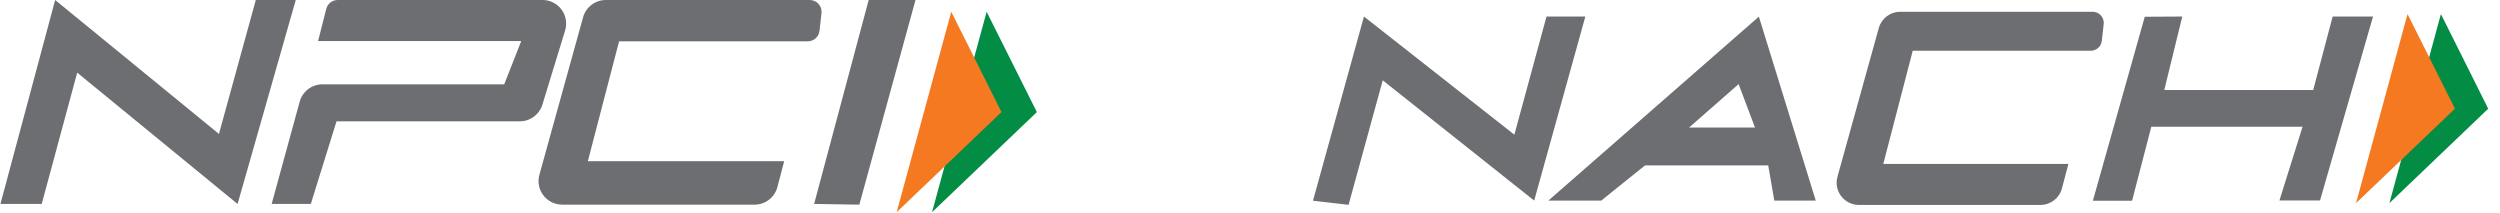
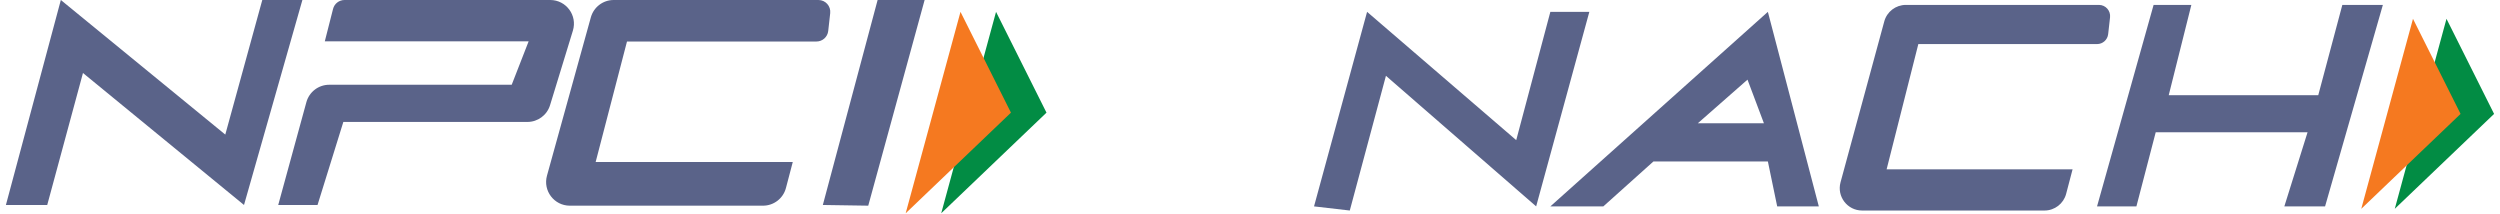
- <svg xmlns="http://www.w3.org/2000/svg" width="212" height="18" fill-rule="evenodd">
-   <path fill="#028c44" d="M83.667 1l-4.63 16.994 8.89-8.49z" />
-   <path fill="#f57920" d="M80.667 1l-4.63 16.994 8.89-8.49z" />
-   <path d="M.037 17.295h3.5L6.547 6.16l13.6 11.136L25.08 0h-3.388l-3.125 11.356L4.678 0zM27.667.753l-.696 2.732H44.2L42.757 7.15H27.343a2 2 0 0 0-1.929 1.471l-2.377 8.673h3.32l2.18-7.006h15.546a2 2 0 0 0 1.912-1.413l1.93-6.3A2 2 0 0 0 46.013 0H28.636a1 1 0 0 0-.969.753zM68.5 3.503H52.498L49.85 13.668H66.5l-.578 2.195a2 2 0 0 1-1.934 1.491h-16.32a2 2 0 0 1-1.927-2.535l3.704-13.354A2 2 0 0 1 51.371 0h17.297a1 1 0 0 1 1 1 1 1 0 0 1-.006.111l-.168 1.503a1 1 0 0 1-.994.889zM73.664 0h3.97l-4.762 17.354-3.835-.06zm37.676 17.02l3.02.35 2.896-10.56 12.844 10.2 4.337-15.608h-3.293l-2.726 10.018-12.754-10.018zm37.813-15.608l4.824 15.6h-3.516l-.516-2.988H139.5l-3.715 2.988H131.3l17.852-15.6zm-1.718 5.72l-4.197 3.68h5.584l-1.387-3.68zm29.86-2.83H162.2l-2.497 9.6H175.4l-.545 2.07c-.218.83-.968 1.407-1.825 1.407h-15.397a1.89 1.89 0 0 1-1.887-1.887 1.83 1.83 0 0 1 .07-.504L159.32 2.38c.227-.817.97-1.382 1.818-1.382h16.318c.52 0 .943.422.943.943 0 .035-.002.07-.006.105l-.158 1.418c-.053.478-.457.84-.938.84zm7.762-2.9l-1.526 6.23h12.63l1.648-6.23h3.424l-4.496 15.6h-3.44l1.96-6.256h-12.825L180.8 17.02h-3.324l4.4-15.6z" fill="#6d6e71" />
-   <path fill="#028c44" d="M206.99 1.193l-4.368 16.032L211 9.217z" />
-   <path fill="#f57920" d="M204.16 1.193l-4.368 16.032 8.388-8.008z" />
+ <svg xmlns="http://www.w3.org/2000/svg" width="211" height="18" viewBox="0 0 211 18" fill="none">
+   <path fill-rule="evenodd" clip-rule="evenodd" d="M84.066 1L79.439 18L88.324 9.508L84.066 1Z" fill="#028C44" />
+   <path fill-rule="evenodd" clip-rule="evenodd" d="M81.066 1L76.439 18L85.324 9.508L81.066 1Z" fill="#F57920" />
+   <path fill-rule="evenodd" clip-rule="evenodd" d="M0.498 17.3H3.986L7.003 6.161L20.594 17.3L25.522 0H22.137L19.014 11.359L5.135 0L0.498 17.3Z" fill="#5A6389" />
+   <path fill-rule="evenodd" clip-rule="evenodd" d="M29.078 0C28.621 0 28.221 0.31 28.109 0.754L27.414 3.486H44.618L43.188 7.153H27.787C26.886 7.153 26.096 7.756 25.858 8.625L23.482 17.3H26.8L28.978 10.292H44.511C45.39 10.292 46.166 9.719 46.424 8.878L48.352 2.586C48.746 1.3 47.785 0 46.44 0H29.078Z" fill="#5A6389" />
+   <path fill-rule="evenodd" clip-rule="evenodd" d="M69.902 2.615C69.845 3.122 69.417 3.504 68.908 3.504H52.918L50.273 13.672H66.91L66.333 15.868C66.102 16.747 65.307 17.359 64.398 17.359H48.092C46.77 17.359 45.812 16.099 46.165 14.825L49.867 1.466C50.107 0.6 50.895 0 51.794 0H69.076C69.672 0 70.135 0.518 70.069 1.111L69.902 2.615Z" fill="#5A6389" />
+   <path fill-rule="evenodd" clip-rule="evenodd" d="M74.071 0H78.038L73.28 17.359L69.447 17.3L74.071 0Z" fill="#5A6389" />
+   <path fill-rule="evenodd" clip-rule="evenodd" d="M110.904 17.419L113.922 17.768L116.973 6.398L129.651 17.419L134.14 1H130.85L127.969 11.827L115.382 1L110.904 17.419Z" fill="#5A6389" />
+   <path fill-rule="evenodd" clip-rule="evenodd" d="M149.208 1L130.85 17.42H135.32L139.552 13.625H149.208L149.995 17.42H153.508L149.208 1ZM143.295 10.405L147.489 6.722L148.875 10.405H143.295Z" fill="#5A6389" />
+   <path fill-rule="evenodd" clip-rule="evenodd" d="M177.929 2.881C177.876 3.359 177.472 3.72 176.992 3.72H161.907L159.231 14.289H174.926L174.382 16.361C174.164 17.19 173.414 17.768 172.557 17.768H157.162C155.918 17.768 155.015 16.586 155.341 15.386L159.033 1.806C159.257 0.984 160.003 0.414 160.854 0.414H177.15C177.713 0.414 178.15 0.903 178.088 1.462L177.929 2.881Z" fill="#5A6389" />
+   <path fill-rule="evenodd" clip-rule="evenodd" d="M184.95 0.414L183.04 8.037H195.66L197.693 0.414H201.114L196.236 17.42H192.798L194.758 11.162H181.943L180.312 17.42H176.99L181.764 0.414H184.95Z" fill="#5A6389" />
+   <path fill-rule="evenodd" clip-rule="evenodd" d="M206.484 1.587L202.119 17.624L210.501 9.613L206.484 1.587Z" fill="#028C44" />
+   <path fill-rule="evenodd" clip-rule="evenodd" d="M203.656 1.587L199.291 17.624L207.672 9.613L203.656 1.587Z" fill="#F57920" />
</svg>
